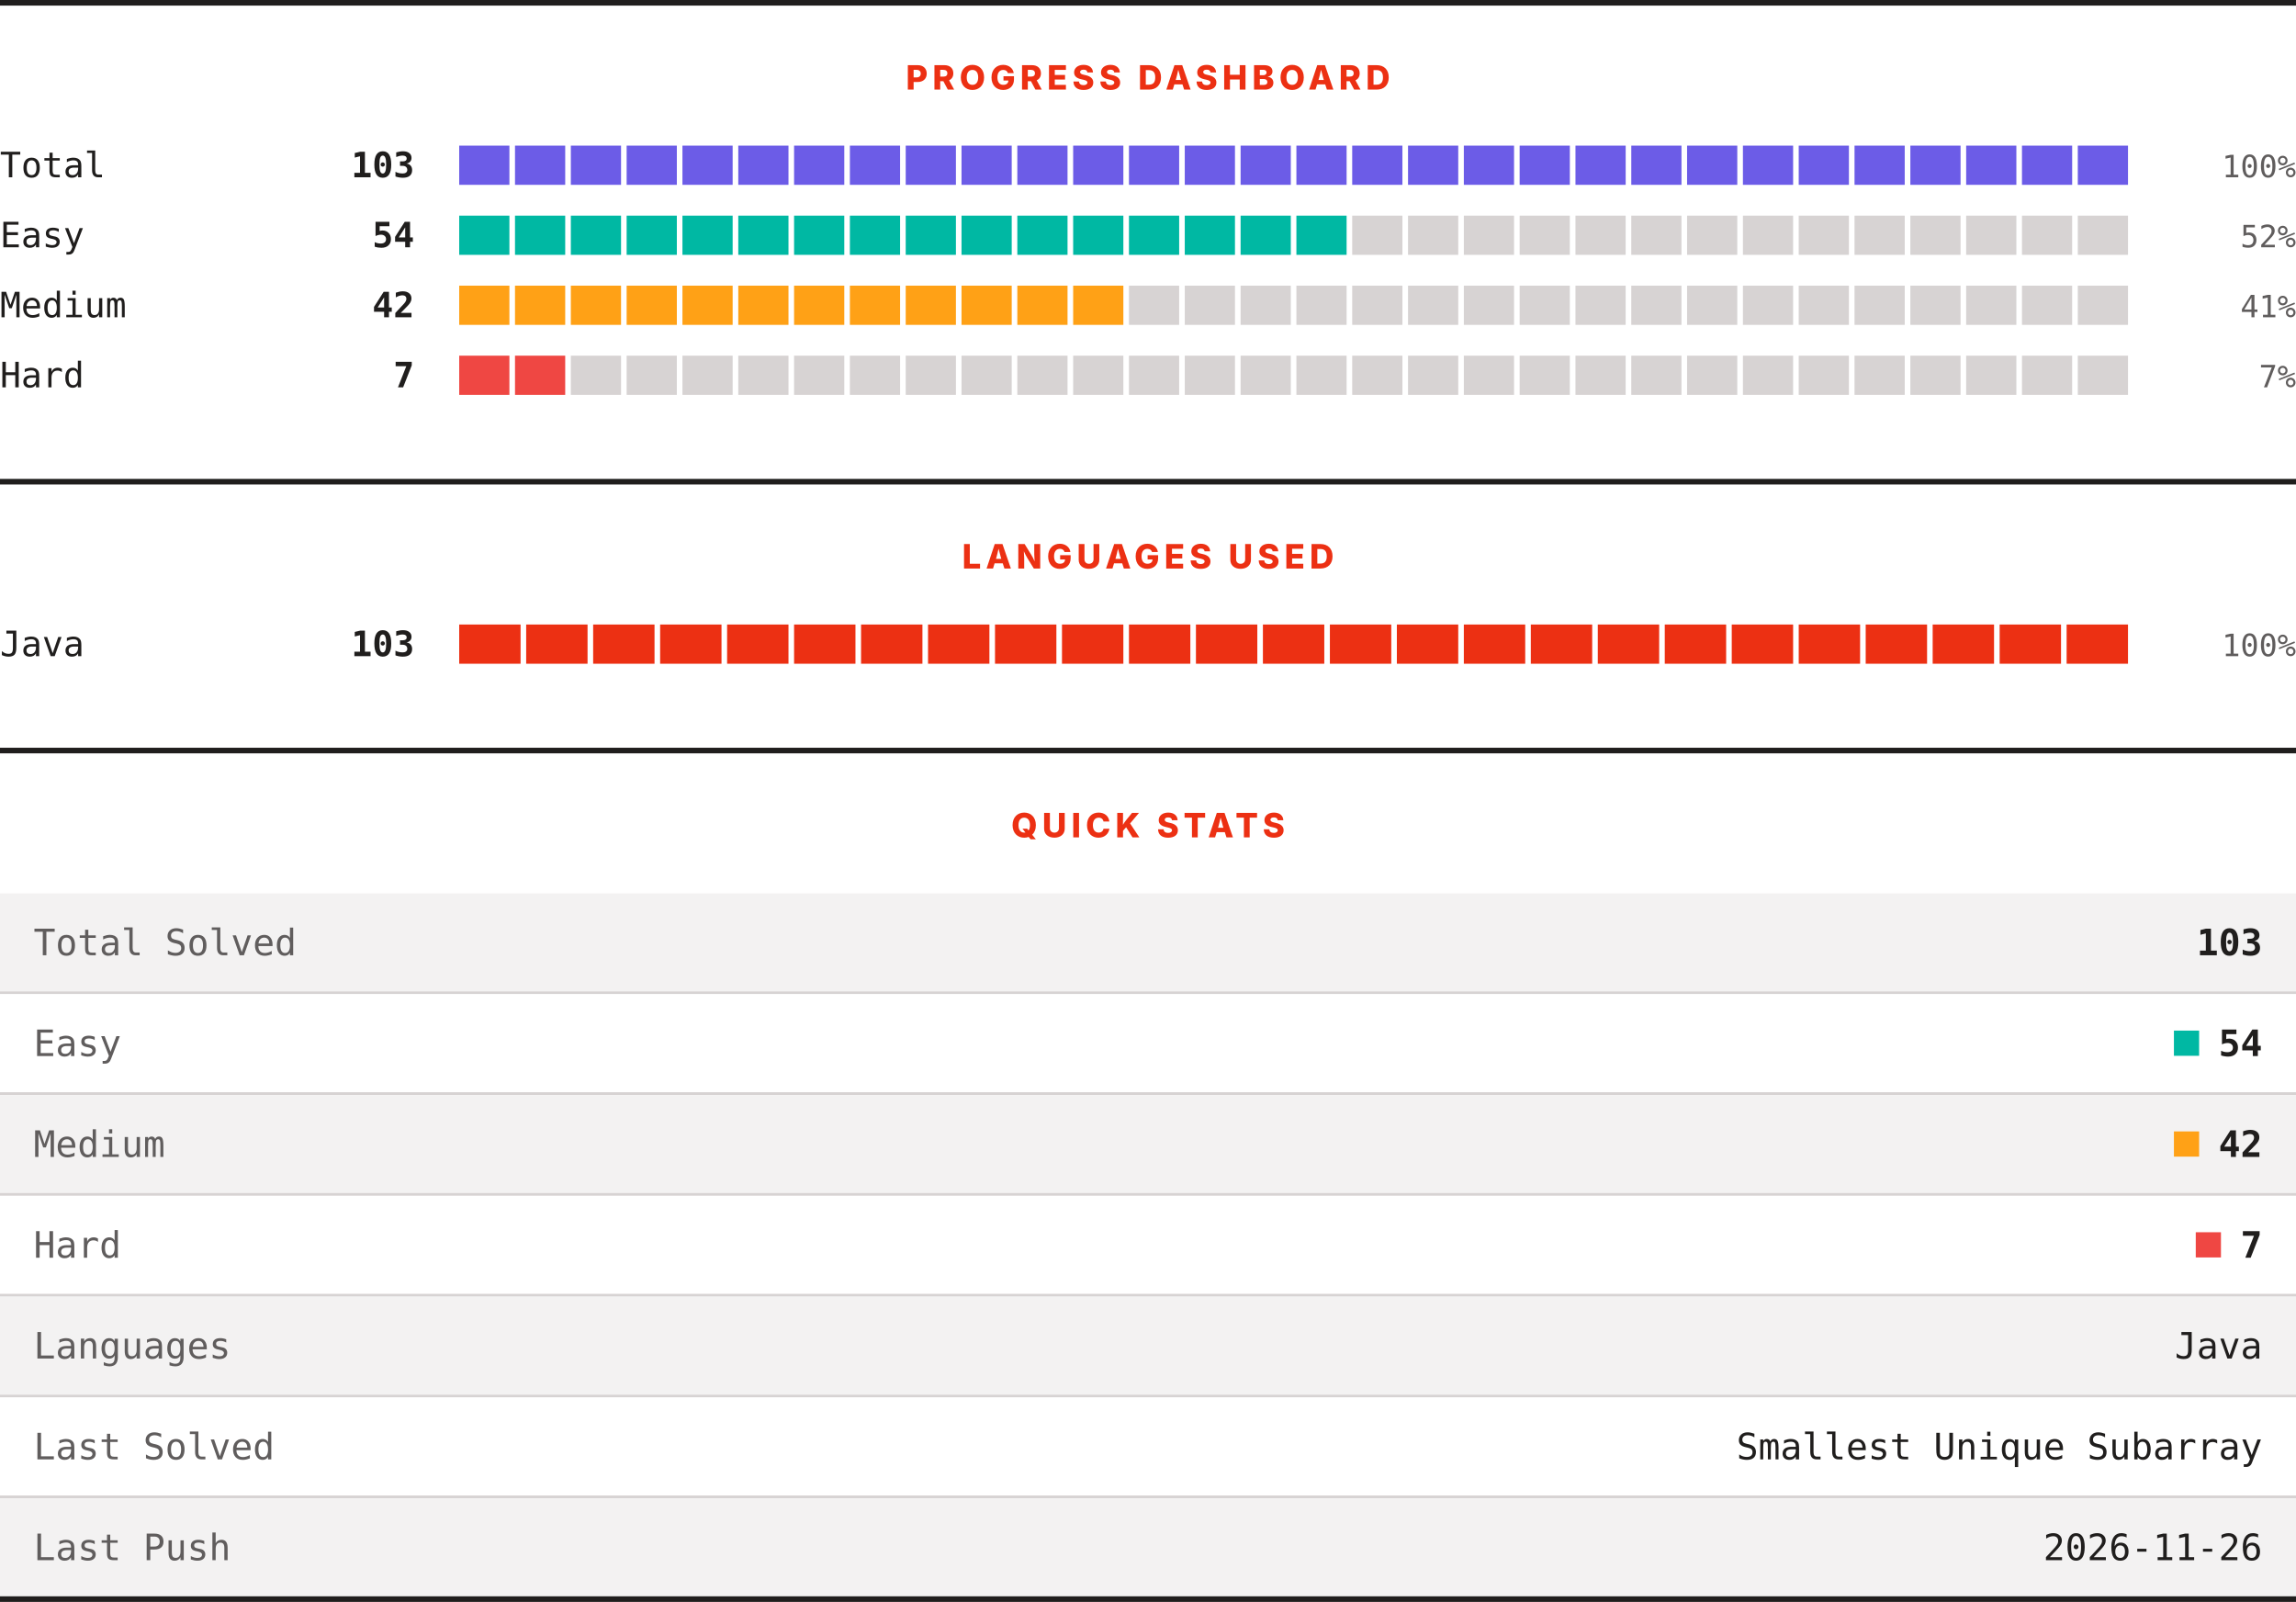
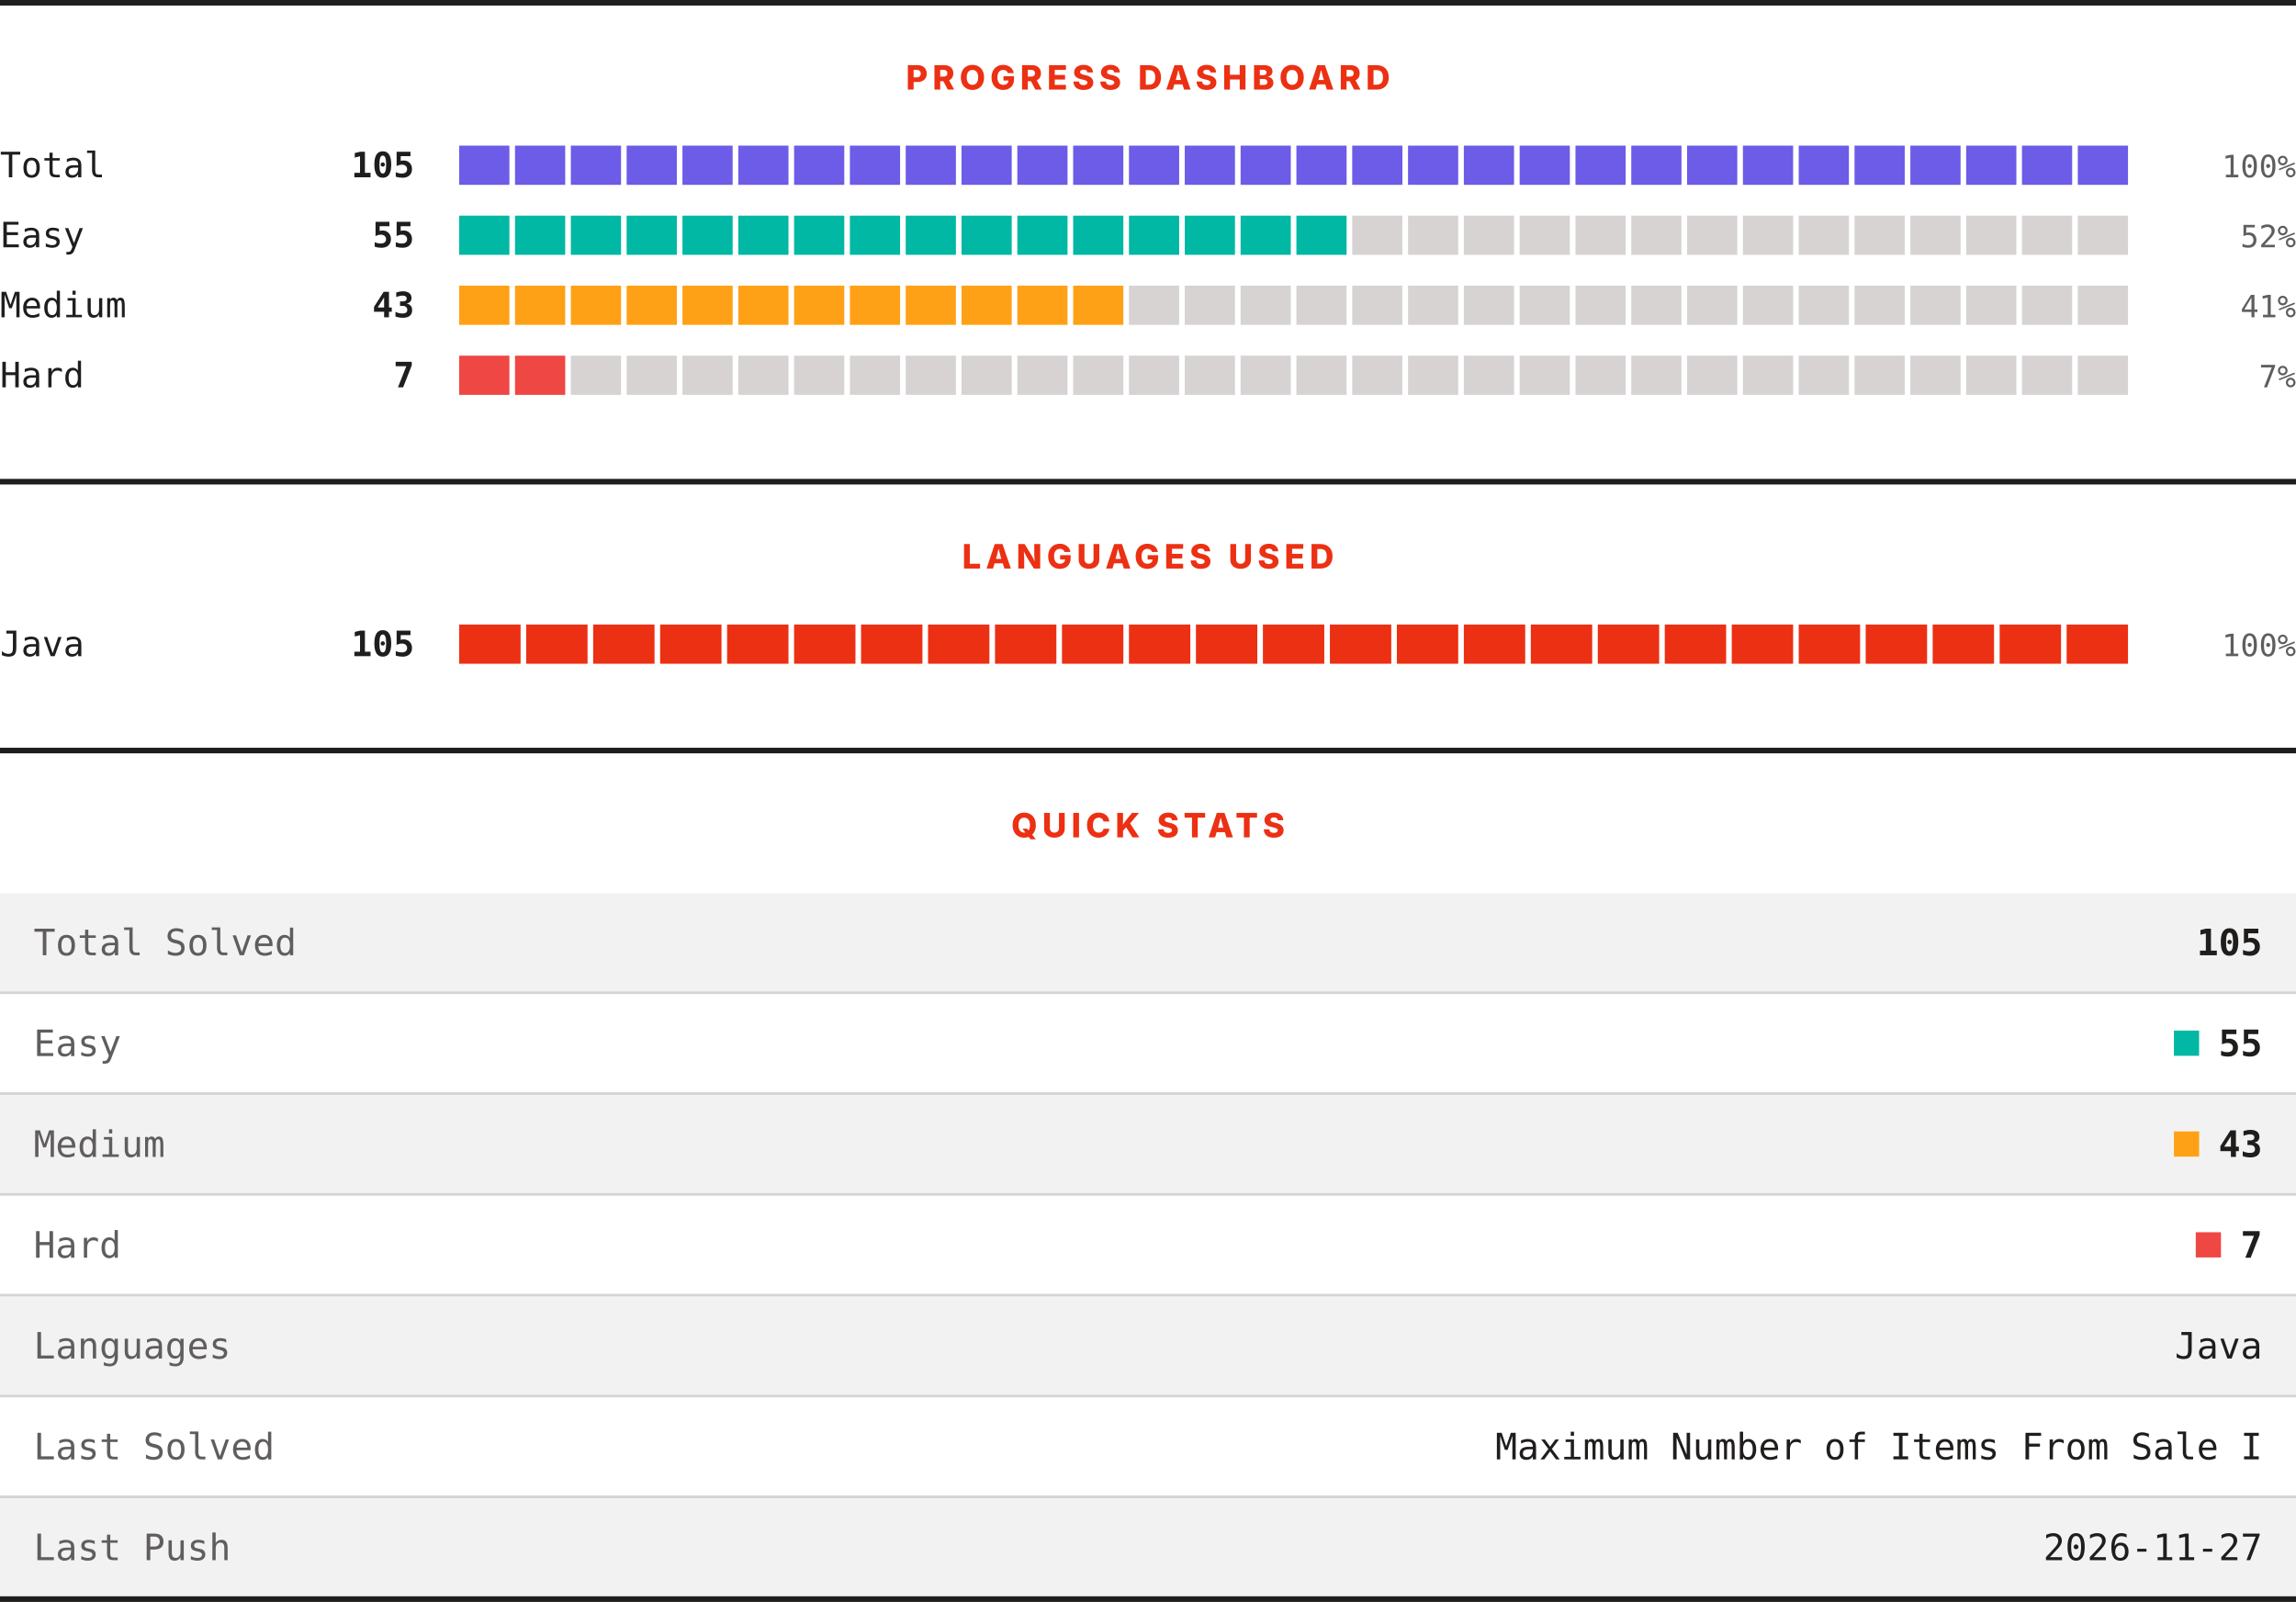
<svg xmlns="http://www.w3.org/2000/svg" width="820" height="572" viewBox="0 0 820 572" role="img" aria-label="LeetCode progress, languages and quick stats">
  <rect width="820" height="572" fill="#ffffff" />
  <rect x="0" y="0" width="820" height="2" fill="#201e1d" />
  <text x="410" y="32" text-anchor="middle" font-family="Archivo, system-ui, -apple-system, Segoe UI, sans-serif" font-size="12" font-weight="800" letter-spacing="1.68" fill="#ec3013">PROGRESS DASHBOARD</text>
  <text x="0" y="63.3" font-family="ui-monospace, SFMono-Regular, Menlo, Consolas, monospace" font-size="12.5" fill="#201e1d">Total</text>
-   <text x="148" y="63.3" text-anchor="end" font-family="ui-monospace, SFMono-Regular, Menlo, Consolas, monospace" font-size="12.5" font-weight="700" fill="#201e1d">103</text>
+   <text x="148" y="63.3" text-anchor="end" font-family="ui-monospace, SFMono-Regular, Menlo, Consolas, monospace" font-size="12.5" font-weight="700" fill="#201e1d">105</text>
  <rect x="164.00" y="52" width="17.93" height="14" fill="#6c5ce7" />
  <rect x="183.93" y="52" width="17.93" height="14" fill="#6c5ce7" />
  <rect x="203.87" y="52" width="17.93" height="14" fill="#6c5ce7" />
  <rect x="223.80" y="52" width="17.93" height="14" fill="#6c5ce7" />
  <rect x="243.73" y="52" width="17.93" height="14" fill="#6c5ce7" />
  <rect x="263.67" y="52" width="17.93" height="14" fill="#6c5ce7" />
  <rect x="283.60" y="52" width="17.93" height="14" fill="#6c5ce7" />
  <rect x="303.53" y="52" width="17.93" height="14" fill="#6c5ce7" />
  <rect x="323.47" y="52" width="17.93" height="14" fill="#6c5ce7" />
  <rect x="343.40" y="52" width="17.93" height="14" fill="#6c5ce7" />
  <rect x="363.33" y="52" width="17.93" height="14" fill="#6c5ce7" />
  <rect x="383.27" y="52" width="17.93" height="14" fill="#6c5ce7" />
  <rect x="403.20" y="52" width="17.93" height="14" fill="#6c5ce7" />
  <rect x="423.13" y="52" width="17.93" height="14" fill="#6c5ce7" />
  <rect x="443.07" y="52" width="17.93" height="14" fill="#6c5ce7" />
  <rect x="463.00" y="52" width="17.93" height="14" fill="#6c5ce7" />
  <rect x="482.93" y="52" width="17.93" height="14" fill="#6c5ce7" />
  <rect x="502.87" y="52" width="17.93" height="14" fill="#6c5ce7" />
  <rect x="522.80" y="52" width="17.93" height="14" fill="#6c5ce7" />
  <rect x="542.73" y="52" width="17.93" height="14" fill="#6c5ce7" />
  <rect x="562.67" y="52" width="17.93" height="14" fill="#6c5ce7" />
  <rect x="582.60" y="52" width="17.93" height="14" fill="#6c5ce7" />
  <rect x="602.53" y="52" width="17.93" height="14" fill="#6c5ce7" />
  <rect x="622.47" y="52" width="17.93" height="14" fill="#6c5ce7" />
  <rect x="642.40" y="52" width="17.93" height="14" fill="#6c5ce7" />
  <rect x="662.33" y="52" width="17.93" height="14" fill="#6c5ce7" />
  <rect x="682.27" y="52" width="17.93" height="14" fill="#6c5ce7" />
  <rect x="702.20" y="52" width="17.93" height="14" fill="#6c5ce7" />
  <rect x="722.13" y="52" width="17.93" height="14" fill="#6c5ce7" />
  <rect x="742.07" y="52" width="17.93" height="14" fill="#6c5ce7" />
  <text x="820" y="63.3" text-anchor="end" font-family="ui-monospace, SFMono-Regular, Menlo, Consolas, monospace" font-size="11" fill="#605d5d">100%</text>
  <text x="0" y="88.3" font-family="ui-monospace, SFMono-Regular, Menlo, Consolas, monospace" font-size="12.5" fill="#201e1d">Easy</text>
-   <text x="148" y="88.3" text-anchor="end" font-family="ui-monospace, SFMono-Regular, Menlo, Consolas, monospace" font-size="12.5" font-weight="700" fill="#201e1d">54</text>
+   <text x="148" y="88.3" text-anchor="end" font-family="ui-monospace, SFMono-Regular, Menlo, Consolas, monospace" font-size="12.5" font-weight="700" fill="#201e1d">55</text>
  <rect x="164.00" y="77" width="17.93" height="14" fill="#00b8a3" />
  <rect x="183.93" y="77" width="17.93" height="14" fill="#00b8a3" />
  <rect x="203.87" y="77" width="17.93" height="14" fill="#00b8a3" />
  <rect x="223.80" y="77" width="17.93" height="14" fill="#00b8a3" />
  <rect x="243.73" y="77" width="17.93" height="14" fill="#00b8a3" />
  <rect x="263.67" y="77" width="17.93" height="14" fill="#00b8a3" />
  <rect x="283.60" y="77" width="17.93" height="14" fill="#00b8a3" />
  <rect x="303.53" y="77" width="17.93" height="14" fill="#00b8a3" />
  <rect x="323.47" y="77" width="17.93" height="14" fill="#00b8a3" />
  <rect x="343.40" y="77" width="17.93" height="14" fill="#00b8a3" />
  <rect x="363.33" y="77" width="17.93" height="14" fill="#00b8a3" />
  <rect x="383.27" y="77" width="17.93" height="14" fill="#00b8a3" />
  <rect x="403.20" y="77" width="17.93" height="14" fill="#00b8a3" />
  <rect x="423.13" y="77" width="17.93" height="14" fill="#00b8a3" />
  <rect x="443.07" y="77" width="17.93" height="14" fill="#00b8a3" />
  <rect x="463.00" y="77" width="17.93" height="14" fill="#00b8a3" />
  <rect x="482.93" y="77" width="17.93" height="14" fill="#d7d3d3" />
  <rect x="502.87" y="77" width="17.93" height="14" fill="#d7d3d3" />
  <rect x="522.80" y="77" width="17.93" height="14" fill="#d7d3d3" />
  <rect x="542.73" y="77" width="17.93" height="14" fill="#d7d3d3" />
  <rect x="562.67" y="77" width="17.93" height="14" fill="#d7d3d3" />
  <rect x="582.60" y="77" width="17.93" height="14" fill="#d7d3d3" />
  <rect x="602.53" y="77" width="17.93" height="14" fill="#d7d3d3" />
  <rect x="622.47" y="77" width="17.93" height="14" fill="#d7d3d3" />
  <rect x="642.40" y="77" width="17.93" height="14" fill="#d7d3d3" />
  <rect x="662.33" y="77" width="17.93" height="14" fill="#d7d3d3" />
  <rect x="682.27" y="77" width="17.93" height="14" fill="#d7d3d3" />
  <rect x="702.20" y="77" width="17.93" height="14" fill="#d7d3d3" />
  <rect x="722.13" y="77" width="17.93" height="14" fill="#d7d3d3" />
  <rect x="742.07" y="77" width="17.93" height="14" fill="#d7d3d3" />
  <text x="820" y="88.3" text-anchor="end" font-family="ui-monospace, SFMono-Regular, Menlo, Consolas, monospace" font-size="11" fill="#605d5d">52%</text>
  <text x="0" y="113.3" font-family="ui-monospace, SFMono-Regular, Menlo, Consolas, monospace" font-size="12.5" fill="#201e1d">Medium</text>
-   <text x="148" y="113.3" text-anchor="end" font-family="ui-monospace, SFMono-Regular, Menlo, Consolas, monospace" font-size="12.5" font-weight="700" fill="#201e1d">42</text>
+   <text x="148" y="113.3" text-anchor="end" font-family="ui-monospace, SFMono-Regular, Menlo, Consolas, monospace" font-size="12.5" font-weight="700" fill="#201e1d">43</text>
  <rect x="164.00" y="102" width="17.93" height="14" fill="#ffa116" />
  <rect x="183.93" y="102" width="17.93" height="14" fill="#ffa116" />
  <rect x="203.87" y="102" width="17.93" height="14" fill="#ffa116" />
  <rect x="223.80" y="102" width="17.93" height="14" fill="#ffa116" />
  <rect x="243.73" y="102" width="17.93" height="14" fill="#ffa116" />
  <rect x="263.67" y="102" width="17.93" height="14" fill="#ffa116" />
  <rect x="283.60" y="102" width="17.93" height="14" fill="#ffa116" />
  <rect x="303.53" y="102" width="17.93" height="14" fill="#ffa116" />
  <rect x="323.47" y="102" width="17.93" height="14" fill="#ffa116" />
  <rect x="343.40" y="102" width="17.93" height="14" fill="#ffa116" />
  <rect x="363.33" y="102" width="17.93" height="14" fill="#ffa116" />
  <rect x="383.27" y="102" width="17.93" height="14" fill="#ffa116" />
  <rect x="403.20" y="102" width="17.93" height="14" fill="#d7d3d3" />
  <rect x="423.13" y="102" width="17.93" height="14" fill="#d7d3d3" />
  <rect x="443.07" y="102" width="17.93" height="14" fill="#d7d3d3" />
  <rect x="463.00" y="102" width="17.93" height="14" fill="#d7d3d3" />
  <rect x="482.93" y="102" width="17.93" height="14" fill="#d7d3d3" />
  <rect x="502.87" y="102" width="17.93" height="14" fill="#d7d3d3" />
  <rect x="522.80" y="102" width="17.93" height="14" fill="#d7d3d3" />
  <rect x="542.73" y="102" width="17.93" height="14" fill="#d7d3d3" />
  <rect x="562.67" y="102" width="17.93" height="14" fill="#d7d3d3" />
  <rect x="582.60" y="102" width="17.93" height="14" fill="#d7d3d3" />
  <rect x="602.53" y="102" width="17.93" height="14" fill="#d7d3d3" />
  <rect x="622.47" y="102" width="17.93" height="14" fill="#d7d3d3" />
  <rect x="642.40" y="102" width="17.93" height="14" fill="#d7d3d3" />
  <rect x="662.33" y="102" width="17.93" height="14" fill="#d7d3d3" />
  <rect x="682.27" y="102" width="17.93" height="14" fill="#d7d3d3" />
  <rect x="702.20" y="102" width="17.93" height="14" fill="#d7d3d3" />
  <rect x="722.13" y="102" width="17.93" height="14" fill="#d7d3d3" />
  <rect x="742.07" y="102" width="17.93" height="14" fill="#d7d3d3" />
  <text x="820" y="113.3" text-anchor="end" font-family="ui-monospace, SFMono-Regular, Menlo, Consolas, monospace" font-size="11" fill="#605d5d">41%</text>
  <text x="0" y="138.3" font-family="ui-monospace, SFMono-Regular, Menlo, Consolas, monospace" font-size="12.5" fill="#201e1d">Hard</text>
  <text x="148" y="138.3" text-anchor="end" font-family="ui-monospace, SFMono-Regular, Menlo, Consolas, monospace" font-size="12.5" font-weight="700" fill="#201e1d">7</text>
  <rect x="164.00" y="127" width="17.93" height="14" fill="#ef4743" />
  <rect x="183.93" y="127" width="17.93" height="14" fill="#ef4743" />
  <rect x="203.87" y="127" width="17.93" height="14" fill="#d7d3d3" />
  <rect x="223.80" y="127" width="17.93" height="14" fill="#d7d3d3" />
  <rect x="243.73" y="127" width="17.93" height="14" fill="#d7d3d3" />
  <rect x="263.67" y="127" width="17.93" height="14" fill="#d7d3d3" />
  <rect x="283.60" y="127" width="17.93" height="14" fill="#d7d3d3" />
  <rect x="303.53" y="127" width="17.93" height="14" fill="#d7d3d3" />
  <rect x="323.47" y="127" width="17.93" height="14" fill="#d7d3d3" />
  <rect x="343.40" y="127" width="17.93" height="14" fill="#d7d3d3" />
  <rect x="363.33" y="127" width="17.93" height="14" fill="#d7d3d3" />
  <rect x="383.27" y="127" width="17.93" height="14" fill="#d7d3d3" />
  <rect x="403.20" y="127" width="17.93" height="14" fill="#d7d3d3" />
  <rect x="423.13" y="127" width="17.93" height="14" fill="#d7d3d3" />
  <rect x="443.07" y="127" width="17.93" height="14" fill="#d7d3d3" />
  <rect x="463.00" y="127" width="17.93" height="14" fill="#d7d3d3" />
  <rect x="482.93" y="127" width="17.93" height="14" fill="#d7d3d3" />
  <rect x="502.87" y="127" width="17.93" height="14" fill="#d7d3d3" />
  <rect x="522.80" y="127" width="17.93" height="14" fill="#d7d3d3" />
  <rect x="542.73" y="127" width="17.93" height="14" fill="#d7d3d3" />
  <rect x="562.67" y="127" width="17.93" height="14" fill="#d7d3d3" />
  <rect x="582.60" y="127" width="17.93" height="14" fill="#d7d3d3" />
  <rect x="602.53" y="127" width="17.93" height="14" fill="#d7d3d3" />
  <rect x="622.47" y="127" width="17.93" height="14" fill="#d7d3d3" />
  <rect x="642.40" y="127" width="17.93" height="14" fill="#d7d3d3" />
  <rect x="662.33" y="127" width="17.93" height="14" fill="#d7d3d3" />
  <rect x="682.27" y="127" width="17.93" height="14" fill="#d7d3d3" />
  <rect x="702.20" y="127" width="17.93" height="14" fill="#d7d3d3" />
  <rect x="722.13" y="127" width="17.93" height="14" fill="#d7d3d3" />
  <rect x="742.07" y="127" width="17.93" height="14" fill="#d7d3d3" />
  <text x="820" y="138.3" text-anchor="end" font-family="ui-monospace, SFMono-Regular, Menlo, Consolas, monospace" font-size="11" fill="#605d5d">7%</text>
  <rect x="0" y="171" width="820" height="2" fill="#201e1d" />
  <text x="410" y="203" text-anchor="middle" font-family="Archivo, system-ui, -apple-system, Segoe UI, sans-serif" font-size="12" font-weight="800" letter-spacing="1.68" fill="#ec3013">LANGUAGES USED</text>
  <text x="0" y="234.3" font-family="ui-monospace, SFMono-Regular, Menlo, Consolas, monospace" font-size="12.5" fill="#201e1d">Java</text>
-   <text x="148" y="234.3" text-anchor="end" font-family="ui-monospace, SFMono-Regular, Menlo, Consolas, monospace" font-size="12.5" font-weight="700" fill="#201e1d">103</text>
+   <text x="148" y="234.3" text-anchor="end" font-family="ui-monospace, SFMono-Regular, Menlo, Consolas, monospace" font-size="12.5" font-weight="700" fill="#201e1d">105</text>
  <rect x="164.00" y="223" width="21.92" height="14" fill="#ec3013" />
  <rect x="187.92" y="223" width="21.92" height="14" fill="#ec3013" />
  <rect x="211.84" y="223" width="21.92" height="14" fill="#ec3013" />
  <rect x="235.76" y="223" width="21.92" height="14" fill="#ec3013" />
  <rect x="259.68" y="223" width="21.92" height="14" fill="#ec3013" />
  <rect x="283.60" y="223" width="21.92" height="14" fill="#ec3013" />
  <rect x="307.52" y="223" width="21.92" height="14" fill="#ec3013" />
  <rect x="331.44" y="223" width="21.92" height="14" fill="#ec3013" />
  <rect x="355.36" y="223" width="21.92" height="14" fill="#ec3013" />
  <rect x="379.28" y="223" width="21.92" height="14" fill="#ec3013" />
  <rect x="403.20" y="223" width="21.92" height="14" fill="#ec3013" />
  <rect x="427.12" y="223" width="21.92" height="14" fill="#ec3013" />
  <rect x="451.04" y="223" width="21.92" height="14" fill="#ec3013" />
  <rect x="474.96" y="223" width="21.92" height="14" fill="#ec3013" />
  <rect x="498.88" y="223" width="21.92" height="14" fill="#ec3013" />
  <rect x="522.80" y="223" width="21.92" height="14" fill="#ec3013" />
  <rect x="546.72" y="223" width="21.92" height="14" fill="#ec3013" />
  <rect x="570.64" y="223" width="21.92" height="14" fill="#ec3013" />
  <rect x="594.56" y="223" width="21.92" height="14" fill="#ec3013" />
  <rect x="618.48" y="223" width="21.92" height="14" fill="#ec3013" />
  <rect x="642.40" y="223" width="21.92" height="14" fill="#ec3013" />
  <rect x="666.32" y="223" width="21.92" height="14" fill="#ec3013" />
  <rect x="690.24" y="223" width="21.92" height="14" fill="#ec3013" />
  <rect x="714.16" y="223" width="21.92" height="14" fill="#ec3013" />
  <rect x="738.08" y="223" width="21.92" height="14" fill="#ec3013" />
  <text x="820" y="234.3" text-anchor="end" font-family="ui-monospace, SFMono-Regular, Menlo, Consolas, monospace" font-size="11" fill="#605d5d">100%</text>
  <rect x="0" y="267" width="820" height="2" fill="#201e1d" />
  <text x="410" y="299" text-anchor="middle" font-family="Archivo, system-ui, -apple-system, Segoe UI, sans-serif" font-size="12" font-weight="800" letter-spacing="1.68" fill="#ec3013">QUICK STATS</text>
  <rect x="0" y="319" width="820" height="35" fill="#f3f2f2" />
  <text x="12" y="341.1" font-family="ui-monospace, SFMono-Regular, Menlo, Consolas, monospace" font-size="13" fill="#605d5d">Total Solved</text>
-   <text x="808" y="341.1" text-anchor="end" font-family="ui-monospace, SFMono-Regular, Menlo, Consolas, monospace" font-size="13" font-weight="700" fill="#201e1d">103</text>
+   <text x="808" y="341.1" text-anchor="end" font-family="ui-monospace, SFMono-Regular, Menlo, Consolas, monospace" font-size="13" font-weight="700" fill="#201e1d">105</text>
  <rect x="0" y="354" width="820" height="1" fill="#d7d3d3" />
  <rect x="0" y="355" width="820" height="35" fill="#ffffff" />
  <text x="12" y="377.1" font-family="ui-monospace, SFMono-Regular, Menlo, Consolas, monospace" font-size="13" fill="#605d5d">Easy</text>
  <rect x="776.4" y="368" width="9" height="9" fill="#00b8a3" />
-   <text x="808" y="377.1" text-anchor="end" font-family="ui-monospace, SFMono-Regular, Menlo, Consolas, monospace" font-size="13" font-weight="700" fill="#201e1d">54</text>
+   <text x="808" y="377.1" text-anchor="end" font-family="ui-monospace, SFMono-Regular, Menlo, Consolas, monospace" font-size="13" font-weight="700" fill="#201e1d">55</text>
  <rect x="0" y="390" width="820" height="1" fill="#d7d3d3" />
  <rect x="0" y="391" width="820" height="35" fill="#f3f2f2" />
  <text x="12" y="413.1" font-family="ui-monospace, SFMono-Regular, Menlo, Consolas, monospace" font-size="13" fill="#605d5d">Medium</text>
  <rect x="776.4" y="404" width="9" height="9" fill="#ffa116" />
-   <text x="808" y="413.1" text-anchor="end" font-family="ui-monospace, SFMono-Regular, Menlo, Consolas, monospace" font-size="13" font-weight="700" fill="#201e1d">42</text>
+   <text x="808" y="413.1" text-anchor="end" font-family="ui-monospace, SFMono-Regular, Menlo, Consolas, monospace" font-size="13" font-weight="700" fill="#201e1d">43</text>
  <rect x="0" y="426" width="820" height="1" fill="#d7d3d3" />
  <rect x="0" y="427" width="820" height="35" fill="#ffffff" />
  <text x="12" y="449.1" font-family="ui-monospace, SFMono-Regular, Menlo, Consolas, monospace" font-size="13" fill="#605d5d">Hard</text>
  <rect x="784.2" y="440" width="9" height="9" fill="#ef4743" />
  <text x="808" y="449.1" text-anchor="end" font-family="ui-monospace, SFMono-Regular, Menlo, Consolas, monospace" font-size="13" font-weight="700" fill="#201e1d">7</text>
  <rect x="0" y="462" width="820" height="1" fill="#d7d3d3" />
  <rect x="0" y="463" width="820" height="35" fill="#f3f2f2" />
  <text x="12" y="485.1" font-family="ui-monospace, SFMono-Regular, Menlo, Consolas, monospace" font-size="13" fill="#605d5d">Languages</text>
  <text x="808" y="485.1" text-anchor="end" font-family="ui-monospace, SFMono-Regular, Menlo, Consolas, monospace" font-size="13" fill="#201e1d">Java</text>
  <rect x="0" y="498" width="820" height="1" fill="#d7d3d3" />
  <rect x="0" y="499" width="820" height="35" fill="#ffffff" />
  <text x="12" y="521.1" font-family="ui-monospace, SFMono-Regular, Menlo, Consolas, monospace" font-size="13" fill="#605d5d">Last Solved</text>
-   <text x="808" y="521.1" text-anchor="end" font-family="ui-monospace, SFMono-Regular, Menlo, Consolas, monospace" font-size="13" fill="#201e1d">Smallest Unique Subarray</text>
+   <text x="808" y="521.1" text-anchor="end" font-family="ui-monospace, SFMono-Regular, Menlo, Consolas, monospace" font-size="13" fill="#201e1d">Maximum Number of Items From Sale I</text>
  <rect x="0" y="534" width="820" height="1" fill="#d7d3d3" />
  <rect x="0" y="535" width="820" height="35" fill="#f3f2f2" />
  <text x="12" y="557.1" font-family="ui-monospace, SFMono-Regular, Menlo, Consolas, monospace" font-size="13" fill="#605d5d">Last Push</text>
-   <text x="808" y="557.1" text-anchor="end" font-family="ui-monospace, SFMono-Regular, Menlo, Consolas, monospace" font-size="13" fill="#201e1d">2026-11-26</text>
+   <text x="808" y="557.1" text-anchor="end" font-family="ui-monospace, SFMono-Regular, Menlo, Consolas, monospace" font-size="13" fill="#201e1d">2026-11-27</text>
  <rect x="0" y="570" width="820" height="2" fill="#201e1d" />
</svg>
